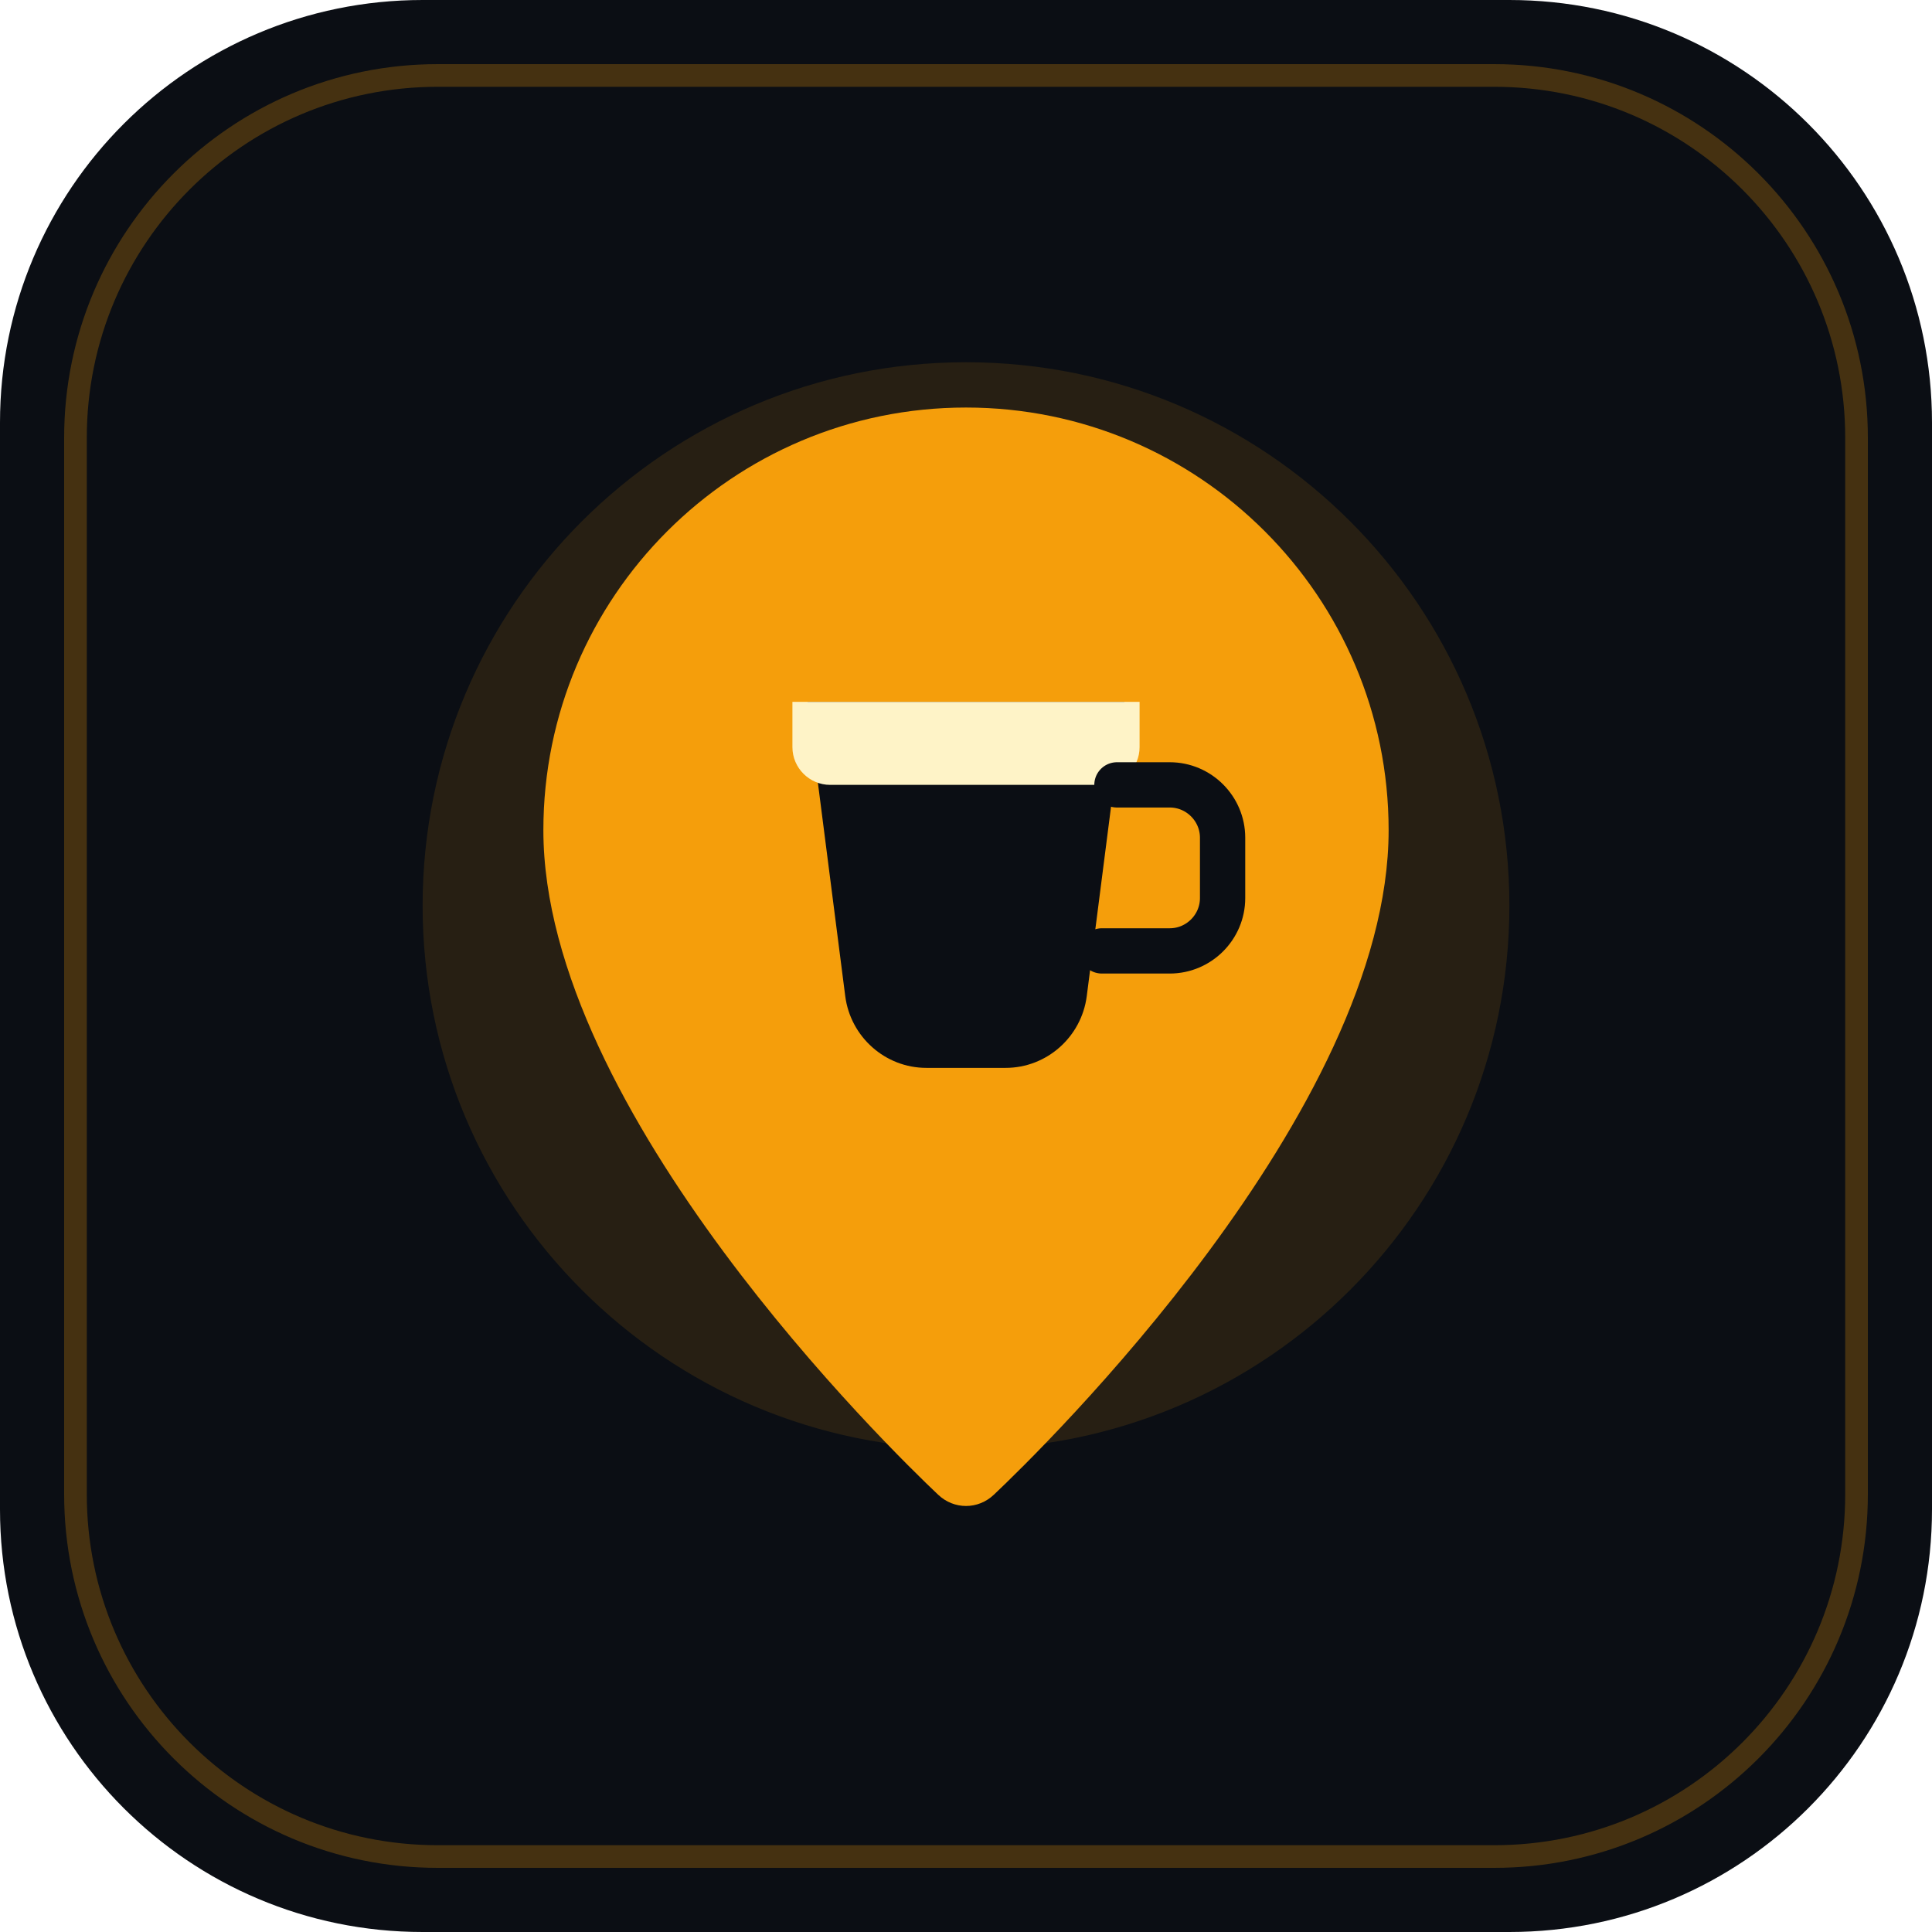
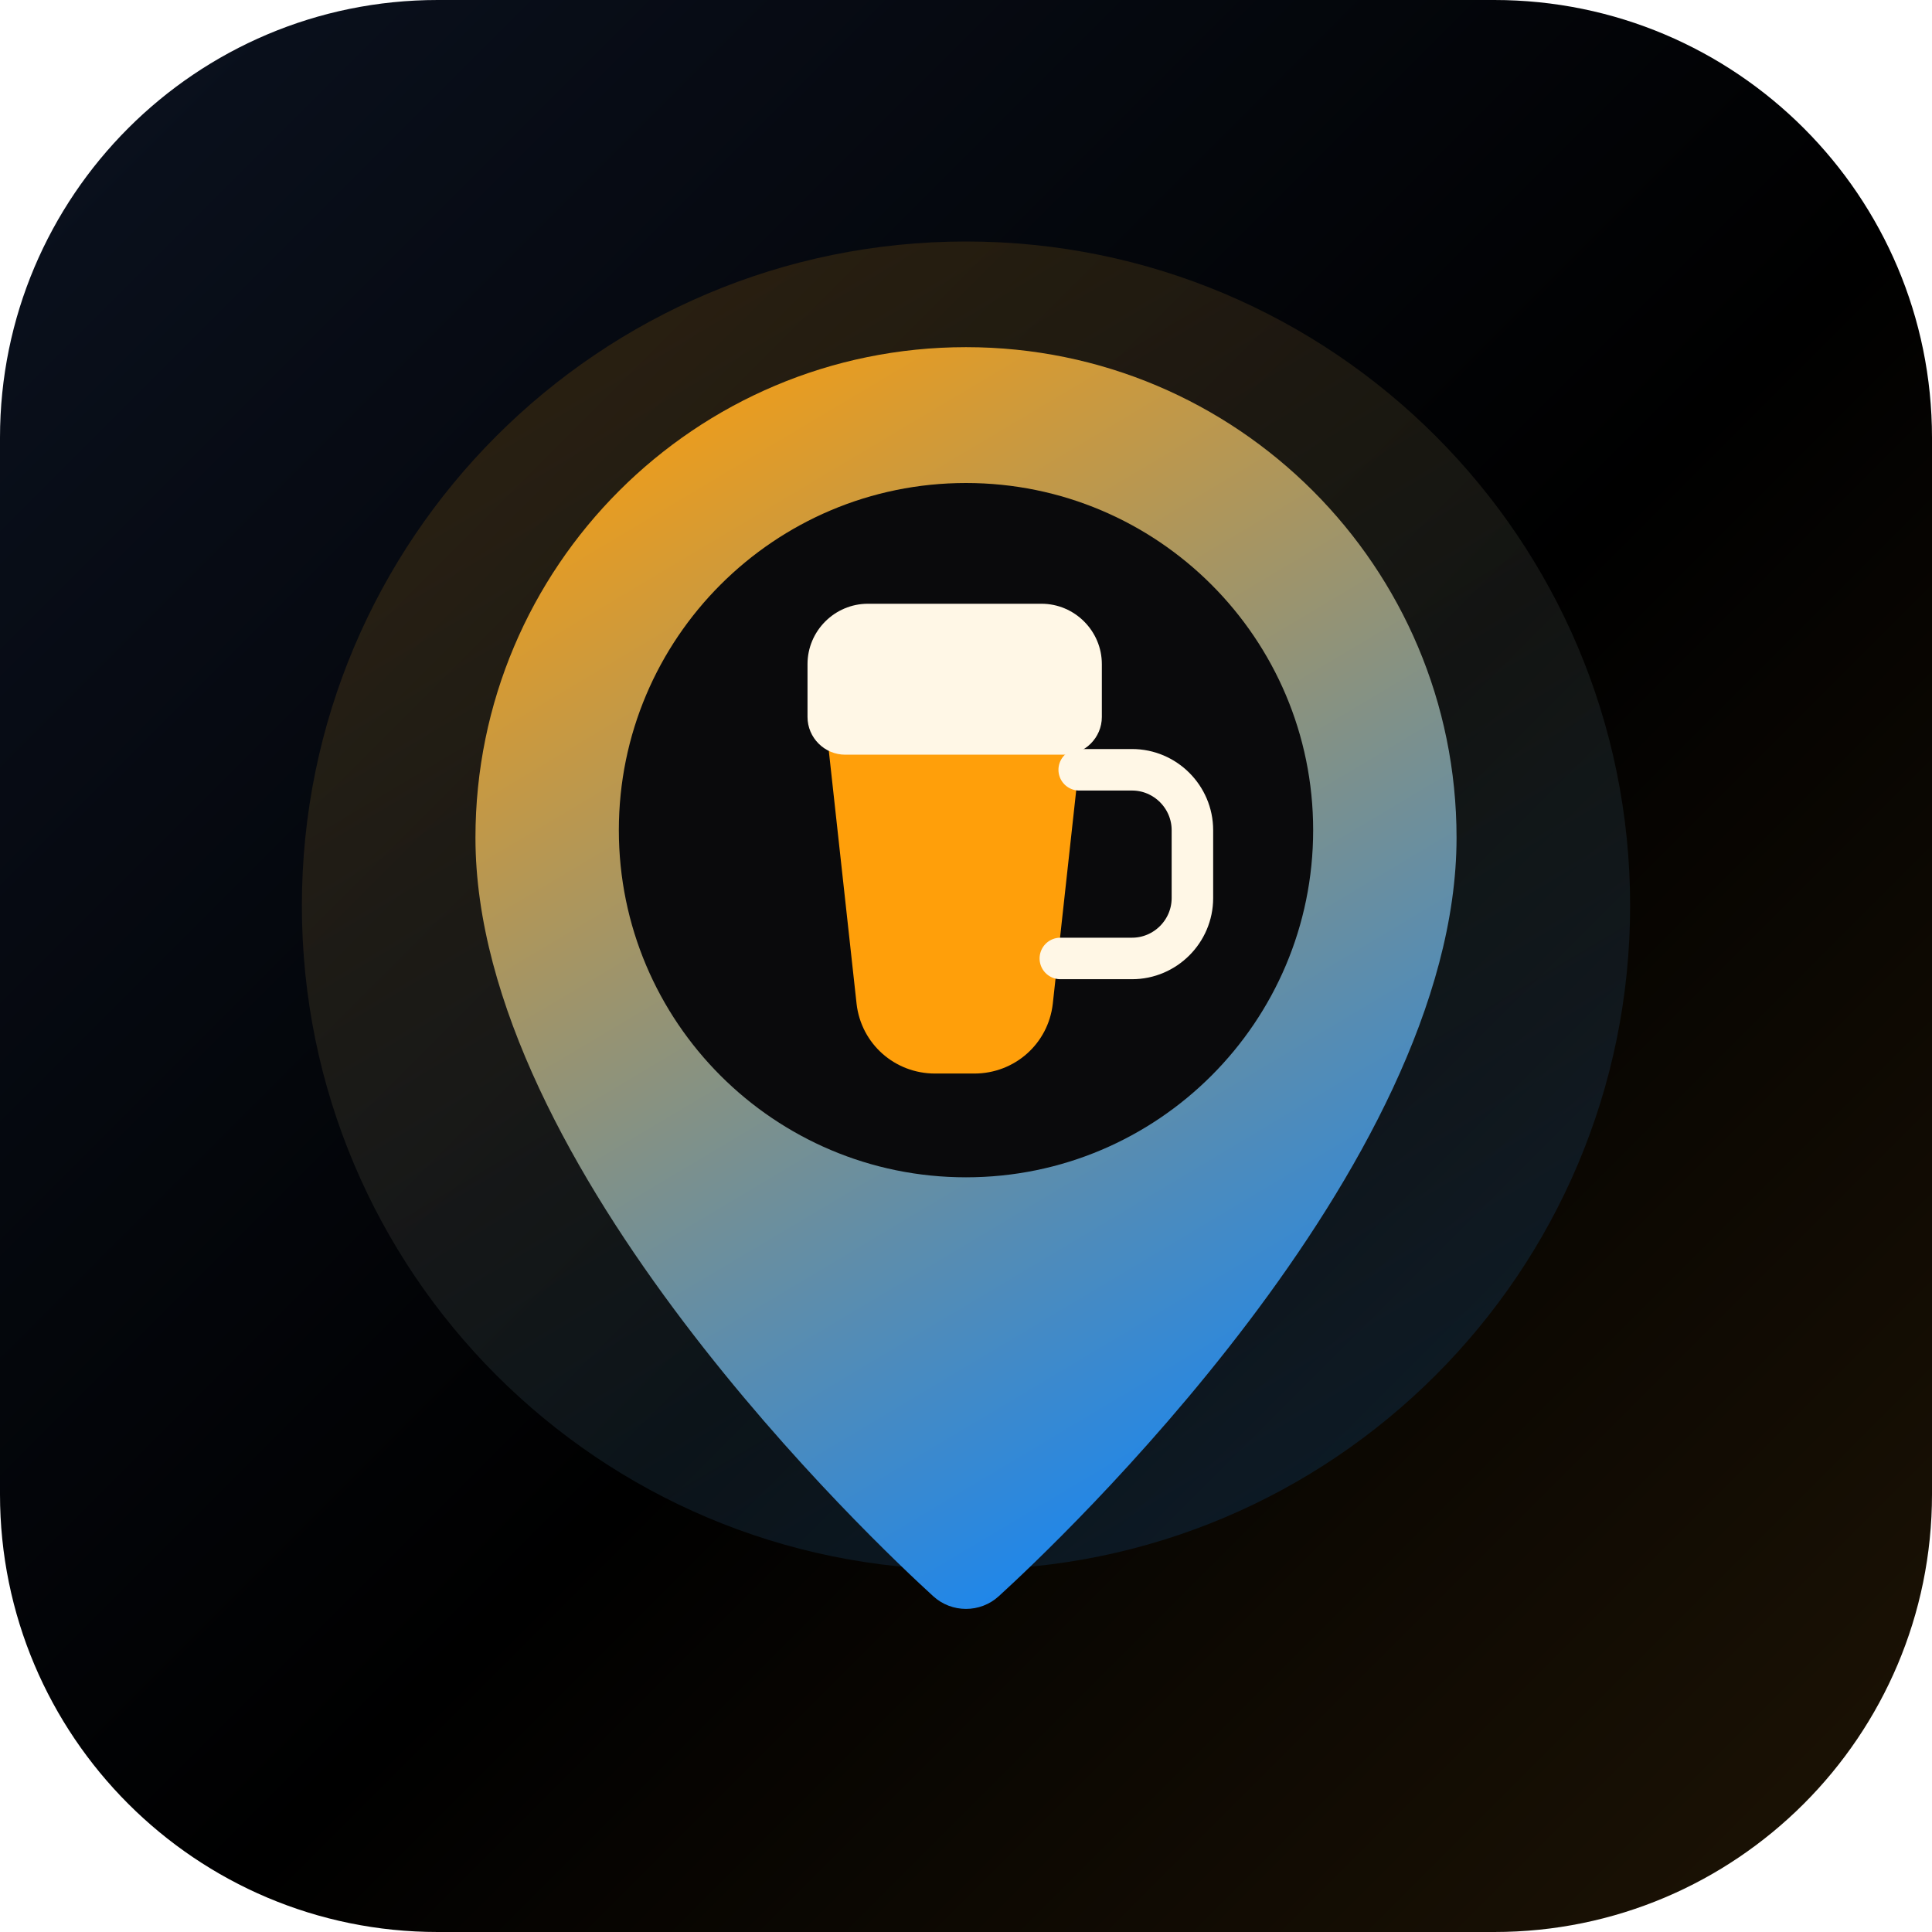
<svg xmlns="http://www.w3.org/2000/svg" viewBox="0 0 512 512" fill="none">
-   <rect width="512" height="512" rx="112" fill="#0B0E14" />
-   <rect x="20" y="20" width="472" height="472" rx="96" stroke="#F59E0B" stroke-opacity="0.25" stroke-width="6" />
-   <circle cx="256" cy="240" r="144" fill="#F59E0B" fill-opacity="0.12" />
-   <path d="M256 108C194.144 108 144 158.144 144 220C144 294.5 236.2 384.4 248.6 396.1C252.8 400.1 259.2 400.1 263.4 396.1C275.8 384.4 368 294.5 368 220C368 158.144 317.856 108 256 108Z" fill="#F59E0B" />
-   <path d="M214 186H298L288 264C286.6 274.8 277.4 283 266.5 283H245.5C234.6 283 225.4 274.8 224 264L214 186Z" fill="#0B0E14" />
-   <path d="M210 186H302V198C302 203.5 297.5 208 292 208H220C214.5 208 210 203.5 210 198V186Z" fill="#FEF3C7" />
-   <path d="M296 208H310C317.7 208 324 214.3 324 222V238C324 245.7 317.7 252 310 252H292" stroke="#0B0E14" stroke-width="12" stroke-linecap="round" />
+   <defs>
+     <linearGradient id="bgGrad" x1="0" y1="0" x2="512" y2="512" gradientUnits="userSpaceOnUse">
+       <stop offset="0%" stop-color="#0B1220" />
+       <stop offset="55%" stop-color="#000000" />
+       <stop offset="100%" stop-color="#1E1405" />
+     </linearGradient>
+     <linearGradient id="pinGrad" x1="160" y1="88" x2="352" y2="410" gradientUnits="userSpaceOnUse">
+       <stop offset="0%" stop-color="#FF9F0A" />
+       <stop offset="100%" stop-color="#0A84FF" />
+     </linearGradient>
+   </defs>
+   <rect width="512" height="512" rx="116" fill="url(#bgGrad)" />
+   <circle cx="256" cy="240" r="176" fill="url(#pinGrad)" fill-opacity="0.14" />
+   <path d="M256 92C184.2 92 126 150.2 126 222C126 309.5 232.6 409.6 247.3 423C252.2 427.5 259.8 427.5 264.7 423C279.4 409.6 386 309.5 386 222C386 150.2 327.8 92 256 92Z" fill="url(#pinGrad)" />
+   <circle cx="256" cy="220" r="92" fill="#0A0A0C" />
+   <path d="M218 184H288L279 266C277.8 276.6 268.9 284.5 258.2 284.5H247.8C237.1 284.5 228.2 276.6 227 266L218 184Z" fill="#FF9F0A" />
+   <path d="M214 176C214 167.2 221.2 160 230 160H276C284.8 160 292 167.2 292 176V190C292 195.5 287.5 200 282 200H224C218.5 200 214 195.5 214 190V176Z" fill="#FFF7E6" />
+   <path d="M286 204H300C308.8 204 316 211.2 316 220V238C316 246.8 308.8 254 300 254H281" stroke="#FFF7E6" stroke-width="11" stroke-linecap="round" />
</svg>
